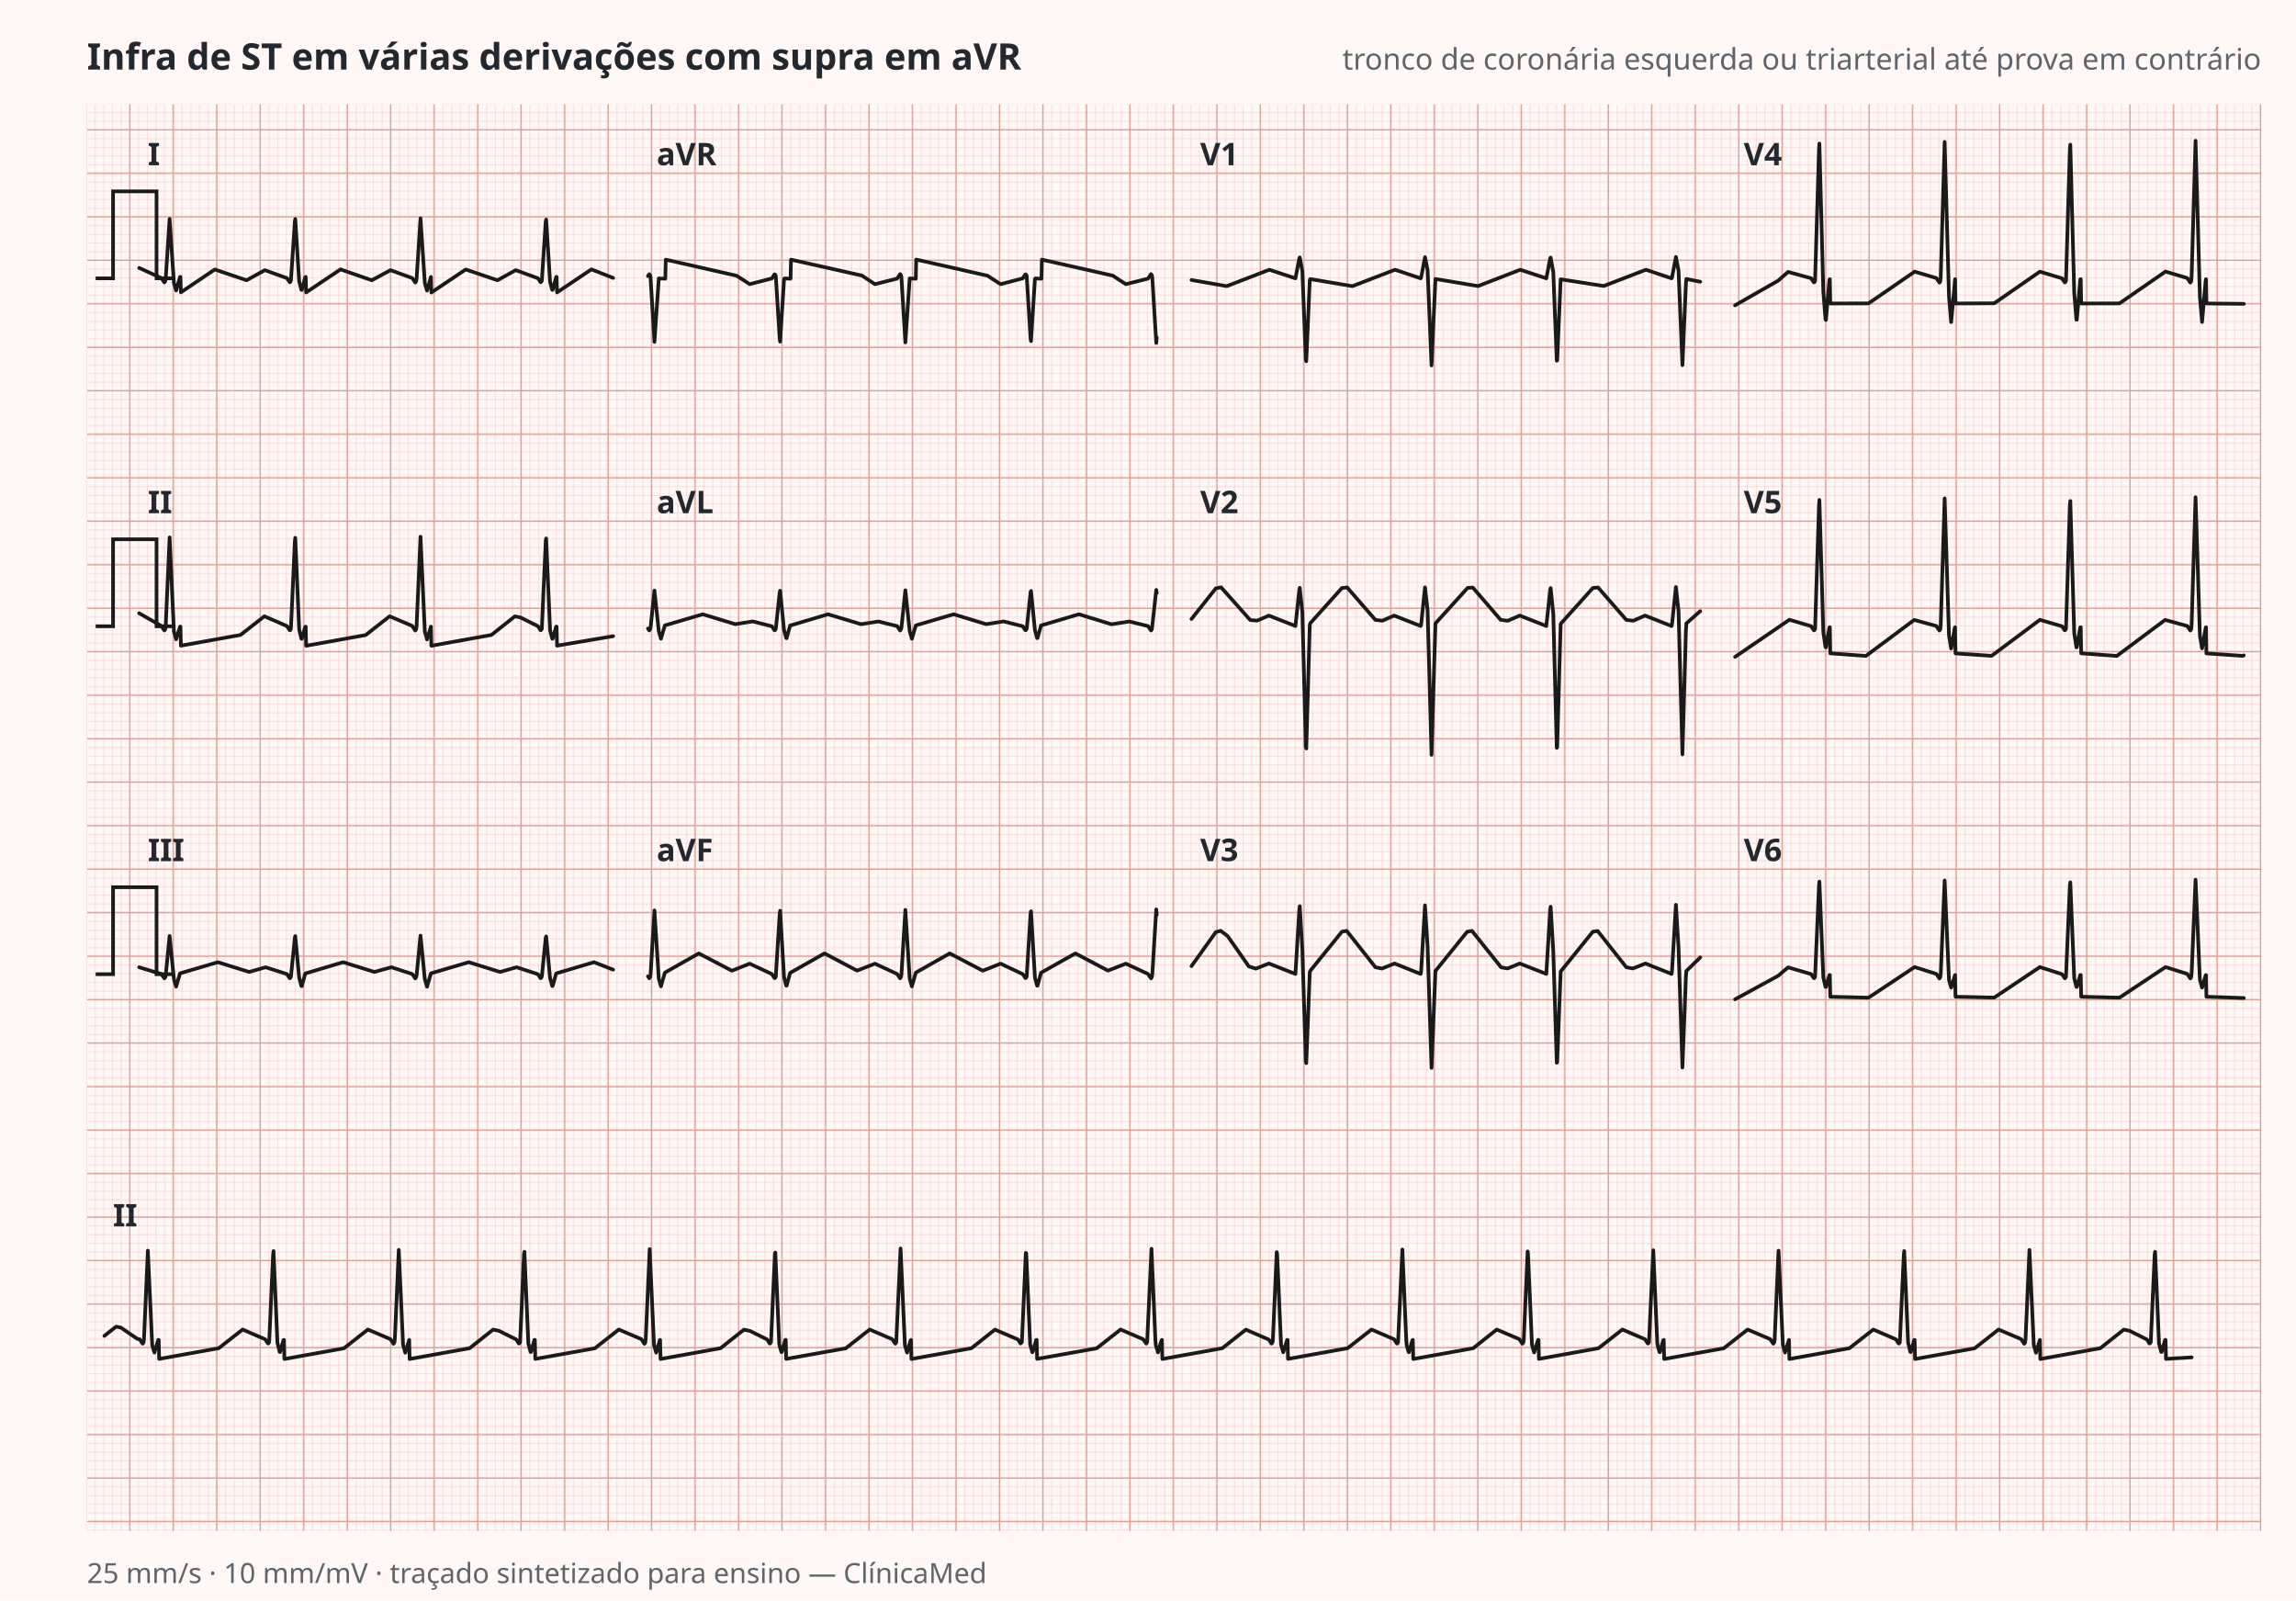
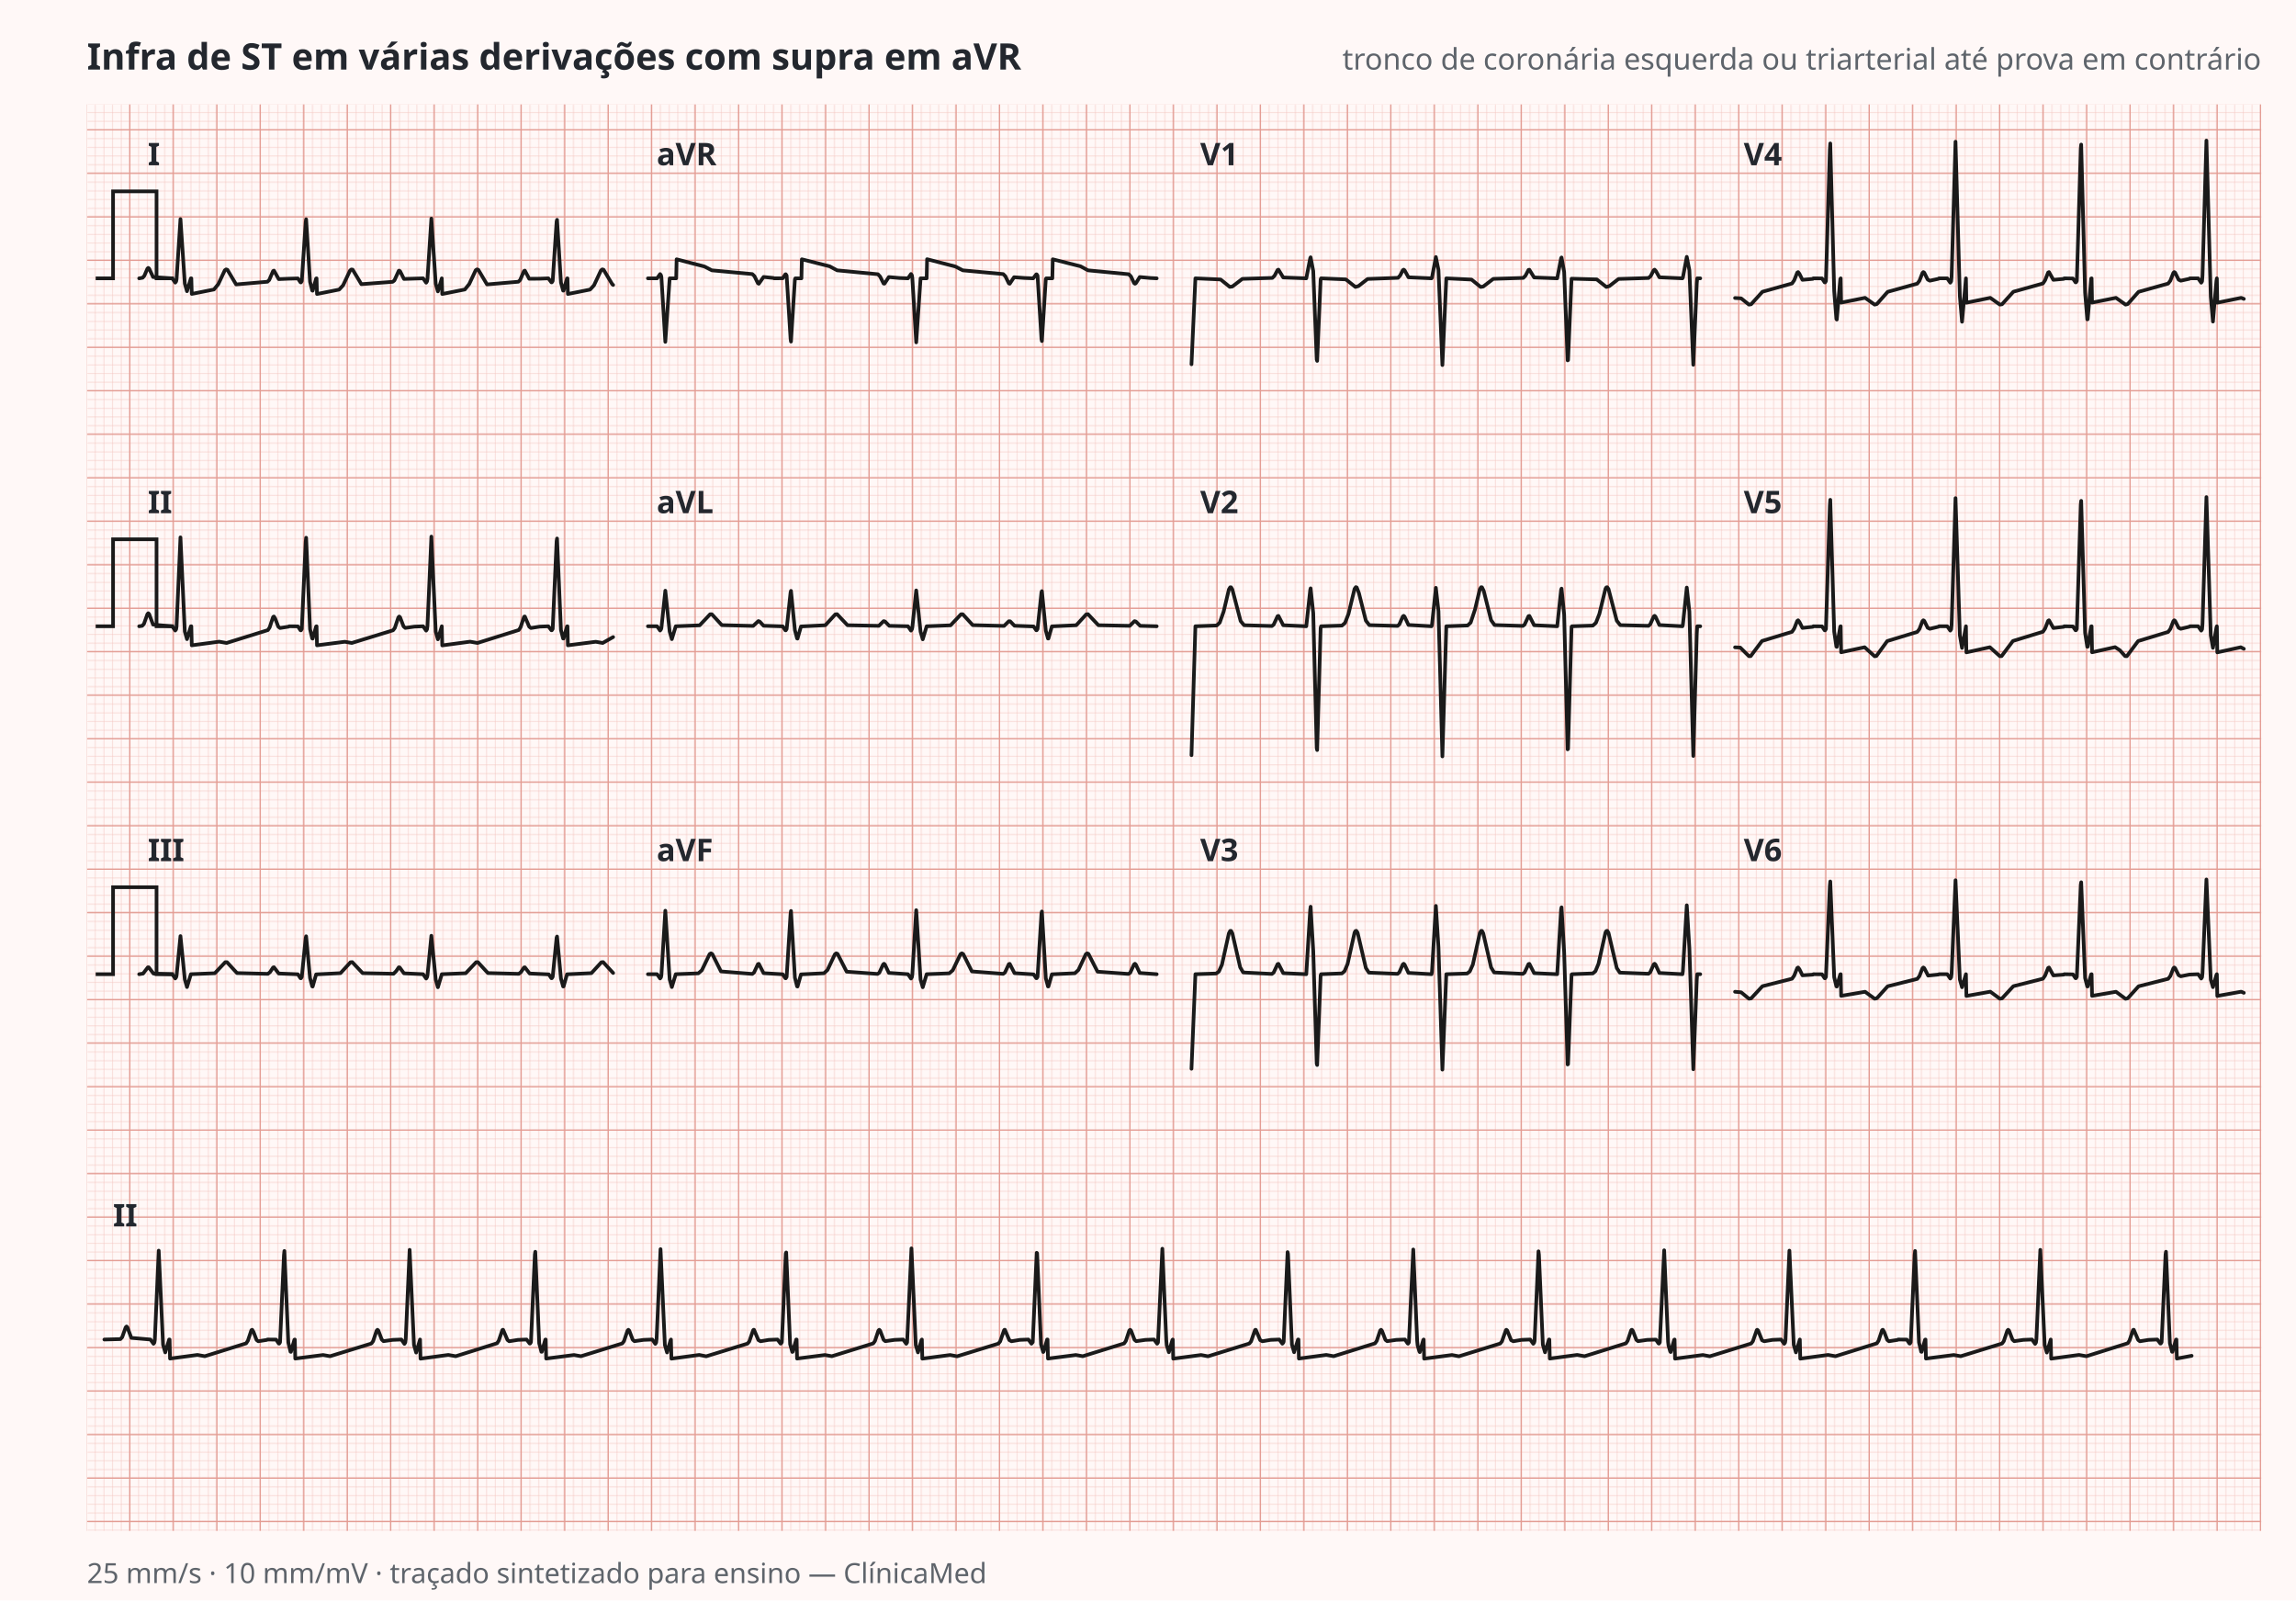
<svg xmlns="http://www.w3.org/2000/svg" viewBox="0 0 264 184" role="img" aria-label="Infra de ST em várias derivações com supra em aVR">
  <defs>
    <pattern id="p1" width="1" height="1" patternUnits="userSpaceOnUse">
      <path d="M1 0V1M0 1H1" fill="none" stroke="#F3C9C3" stroke-width=".12" />
    </pattern>
    <pattern id="p5" width="5" height="5" patternUnits="userSpaceOnUse">
      <rect width="5" height="5" fill="url(#p1)" />
      <path d="M5 0V5M0 5H5" fill="none" stroke="#E39C93" stroke-width=".3" />
    </pattern>
  </defs>
  <rect width="264" height="184" fill="#FFF8F7" />
  <rect x="10.0" y="12.0" width="250.0" height="164.0" fill="url(#p5)" />
  <text x="10.0" y="8" font-family="Figtree,system-ui,sans-serif" font-size="4.2" font-weight="600" fill="#23272E">Infra de ST em várias derivações com supra em aVR</text>
  <text x="260" y="8" text-anchor="end" font-family="Figtree,system-ui,sans-serif" font-size="3.4" fill="#5E646B">tronco de coronária esquerda ou triarterial até prova em contrário</text>
-   <path d="M16.00 30.80L18.55 31.97L18.90 32.47L19.00 32.34L19.05 32.12L19.50 25.16L20.00 32.54L20.25 33.40L20.70 31.84L20.75 31.83L20.80 33.61L24.70 30.98L28.35 32.22L30.45 31.06L33.00 31.98L33.30 32.44L33.35 32.45L33.45 32.30L33.90 25.50L33.95 25.18L34.40 32.35L34.65 33.32L34.70 33.33L35.10 31.86L35.15 31.83L35.20 33.62L39.15 30.97L42.75 32.22L44.90 31.06L47.40 31.97L47.75 32.48L47.85 32.34L47.90 32.06L48.35 25.10L48.85 32.56L49.10 33.41L49.55 31.84L49.60 33.63L53.55 30.98L57.20 32.22L59.30 31.06L61.85 31.99L62.15 32.44L62.20 32.44L62.30 32.30L62.75 25.44L62.80 25.24L63.25 32.42L63.50 33.33L63.55 33.32L63.95 31.85L64.00 31.83L64.05 33.62L68.00 30.97L70.50 31.95" fill="none" stroke="#1A1A1A" stroke-width="0.42" stroke-linejoin="round" stroke-linecap="round" />
+   <path d="M16.00 32.00L16.40 31.93L16.60 31.70L16.95 30.88L17.05 30.80L17.15 30.88L17.60 31.85L19.80 32.00L20.15 32.49L20.25 32.36L20.30 32.14L20.75 25.19L21.25 32.61L21.50 33.48L21.95 32.00L22.00 32.00L22.05 33.79L24.60 33.28L25.10 32.67L25.85 31.07L26.00 30.97L26.15 31.02L27.15 32.70L30.75 32.39L30.95 32.20L31.40 31.16L31.50 31.11L32.05 32.09L33.20 32.04L34.25 32.01L34.55 32.46L34.60 32.47L34.70 32.32L35.15 25.53L35.20 25.21L35.65 32.40L35.90 33.40L35.95 33.42L36.35 32.02L36.40 32.00L36.45 33.80L39.00 33.29L39.45 32.80L40.25 31.10L40.40 30.98L40.55 31.00L41.55 32.67L45.15 32.40L45.35 32.24L45.85 31.13L45.90 31.11L46.00 31.18L46.45 32.07L47.65 32.03L48.65 32.00L49.00 32.50L49.10 32.35L49.15 32.07L49.60 25.13L50.10 32.62L50.35 33.50L50.80 32.00L50.85 33.80L53.45 33.28L53.95 32.66L54.70 31.06L54.85 30.97L55.00 31.02L56.00 32.70L59.60 32.39L59.80 32.20L60.25 31.16L60.35 31.11L60.85 32.05L62.05 32.04L63.05 32.00L63.40 32.46L63.45 32.46L63.55 32.31L64.00 25.47L64.05 25.27L64.50 32.48L64.75 33.41L64.80 33.41L65.20 32.01L65.25 32.00L65.30 33.80L67.85 33.29L68.30 32.80L69.10 31.09L69.25 30.97L69.40 31.01L70.40 32.68L70.50 32.76" fill="none" stroke="#1A1A1A" stroke-width="0.42" stroke-linejoin="round" stroke-linecap="round" />
  <path d="M11.0 32.0h2v-10h5v10h2" fill="none" stroke="#1A1A1A" stroke-width=".42" />
  <text x="17.0" y="19.0" font-family="Figtree,system-ui,sans-serif" font-size="3.6" font-weight="600" fill="#23272E">I</text>
-   <path d="M16.00 70.50L18.55 71.96L18.90 72.48L19.00 72.35L19.05 72.06L19.50 61.78L20.00 72.62L20.25 73.50L20.70 72.04L20.75 72.04L20.80 74.23L27.65 73.00L30.40 70.85L33.00 71.98L33.30 72.45L33.35 72.46L33.45 72.31L33.90 62.29L33.95 61.83L34.40 72.36L34.65 73.42L34.70 73.44L35.10 72.06L35.15 72.04L35.20 74.24L42.05 73.01L44.80 70.85L47.40 71.96L47.75 72.49L47.85 72.35L47.90 71.97L48.35 61.70L48.85 72.63L49.10 73.52L49.55 72.04L49.60 74.24L56.50 73.00L59.20 70.86L59.85 70.99L61.85 71.99L62.15 72.45L62.20 72.45L62.30 72.31L62.75 62.21L62.80 61.91L63.25 72.46L63.50 73.43L63.55 73.43L63.95 72.04L64.00 72.04L64.05 74.23L70.50 73.14" fill="none" stroke="#1A1A1A" stroke-width="0.42" stroke-linejoin="round" stroke-linecap="round" />
+   <path d="M16.00 72.00L16.35 71.95L16.55 71.73L16.95 70.60L17.05 70.50L17.15 70.60L17.60 71.81L19.80 72.00L20.15 72.49L20.25 72.36L20.30 72.06L20.75 61.78L21.25 72.61L21.50 73.48L21.95 72.00L22.00 72.00L22.05 74.19L25.20 73.77L26.05 73.92L30.80 72.44L31.00 72.14L31.40 70.94L31.45 70.89L31.50 70.88L31.65 71.13L32.00 72.05L32.20 72.20L33.20 72.04L33.25 72.00L34.25 72.01L34.55 72.46L34.60 72.47L34.70 72.32L35.15 62.29L35.20 61.82L35.65 72.34L35.90 73.40L35.95 73.42L36.35 72.02L36.40 72.00L36.45 74.19L39.65 73.78L40.45 73.92L45.20 72.46L45.40 72.19L45.80 70.99L45.90 70.88L46.00 70.96L46.40 72.01L46.60 72.19L47.65 72.04L48.65 72.00L49.00 72.50L49.10 72.35L49.15 71.97L49.60 61.69L50.10 72.62L50.35 73.50L50.80 72.00L50.85 74.20L54.05 73.77L54.90 73.92L59.65 72.43L59.85 72.13L60.25 70.94L60.30 70.88L60.35 70.88L60.85 72.05L61.05 72.20L62.05 72.04L63.05 72.00L63.40 72.46L63.45 72.46L63.55 72.31L64.00 62.21L64.05 61.91L64.50 72.44L64.75 73.41L64.80 73.41L65.20 72.01L65.25 72.00L65.30 74.19L68.50 73.78L69.30 73.92L70.50 73.24" fill="none" stroke="#1A1A1A" stroke-width="0.42" stroke-linejoin="round" stroke-linecap="round" />
  <path d="M11.0 72.0h2v-10h5v10h2" fill="none" stroke="#1A1A1A" stroke-width=".42" />
  <text x="17.0" y="59.0" font-family="Figtree,system-ui,sans-serif" font-size="3.6" font-weight="600" fill="#23272E">II</text>
-   <path d="M16.00 111.20L18.55 111.98L18.90 112.48L19.00 112.35L19.05 112.18L19.50 107.60L20.00 112.57L20.25 113.43L20.70 111.90L25.05 110.62L28.65 111.74L30.55 111.20L33.00 111.99L33.30 112.45L33.35 112.46L33.45 112.31L33.90 107.82L33.95 107.62L34.40 112.41L34.65 113.35L34.70 113.37L35.10 111.92L39.45 110.62L43.05 111.74L45.00 111.20L47.40 111.98L47.75 112.49L47.85 112.34L47.90 112.14L48.35 107.56L48.85 112.58L49.10 113.44L49.55 111.90L53.90 110.62L57.50 111.74L59.40 111.20L61.85 112.00L62.15 112.45L62.20 112.45L62.30 112.30L62.75 107.78L62.80 107.66L63.25 112.46L63.50 113.36L63.55 113.35L63.95 111.91L68.30 110.62L70.50 111.48" fill="none" stroke="#1A1A1A" stroke-width="0.42" stroke-linejoin="round" stroke-linecap="round" />
+   <path d="M16.00 112.00L16.45 111.93L17.00 111.21L17.10 111.21L17.65 111.93L19.80 112.00L20.15 112.49L20.25 112.36L20.30 112.19L20.75 107.62L21.25 112.61L21.50 113.48L21.95 112.00L24.70 111.89L25.90 110.62L26.10 110.62L27.25 111.87L30.80 111.96L31.05 111.76L31.40 111.23L31.50 111.20L32.05 111.92L34.25 112.01L34.55 112.46L34.60 112.47L34.70 112.32L35.15 107.84L35.20 107.64L35.65 112.45L35.90 113.40L35.95 113.42L36.35 112.02L39.15 111.88L40.30 110.63L40.50 110.61L41.70 111.88L45.25 111.95L45.55 111.65L45.85 111.21L45.95 111.22L46.45 111.90L48.65 112.00L49.00 112.50L49.10 112.35L49.15 112.15L49.60 107.58L50.10 112.62L50.35 113.50L50.80 112.00L53.55 111.89L54.75 110.62L54.95 110.62L56.10 111.87L59.65 111.96L59.90 111.76L60.25 111.23L60.35 111.21L60.90 111.92L63.10 112.02L63.40 112.46L63.45 112.46L63.55 112.31L64.00 107.80L64.05 107.67L64.50 112.50L64.75 113.41L64.80 113.41L65.20 112.01L68.00 111.88L69.15 110.63L69.35 110.61L70.50 111.86" fill="none" stroke="#1A1A1A" stroke-width="0.42" stroke-linejoin="round" stroke-linecap="round" />
  <path d="M11.0 112.0h2v-10h5v10h2" fill="none" stroke="#1A1A1A" stroke-width=".42" />
  <text x="17.0" y="99.0" font-family="Figtree,system-ui,sans-serif" font-size="3.6" font-weight="600" fill="#23272E">III</text>
-   <path d="M74.50 31.74L74.65 31.52L74.75 31.65L74.80 31.88L75.25 39.31L75.75 32.01L76.50 32.04L76.55 29.85L84.70 31.70L86.20 32.67L88.75 32.01L89.05 31.55L89.10 31.54L89.20 31.69L89.65 38.94L89.70 39.28L90.15 32.14L90.20 32.01L90.90 32.04L90.95 29.85L99.10 31.68L100.60 32.67L103.15 32.03L103.50 31.51L103.60 31.65L103.65 31.95L104.10 39.37L104.60 32.01L105.30 32.04L105.35 29.84L113.55 31.70L115.05 32.67L117.60 32.00L117.90 31.55L117.95 31.55L118.05 31.69L118.50 39.00L118.55 39.22L119.00 32.08L119.05 32.01L119.75 32.04L119.80 29.85L127.95 31.69L129.45 32.67L132.00 32.03L132.35 31.51L132.45 31.66L132.50 32.01L132.95 39.43L133.00 38.79" fill="none" stroke="#1A1A1A" stroke-width="0.42" stroke-linejoin="round" stroke-linecap="round" />
+   <path d="M74.50 32.00L75.55 32.00L75.90 31.51L76.00 31.64L76.05 31.87L76.50 39.30L77.00 32.00L77.75 32.00L77.80 29.81L81.00 30.64L81.85 31.08L86.50 31.51L86.75 31.75L87.15 32.57L87.25 32.62L87.80 31.84L88.95 31.96L89.00 32.00L90.00 31.99L90.30 31.54L90.35 31.53L90.45 31.68L90.90 38.94L90.95 39.27L91.40 32.13L91.45 32.00L92.15 32.00L92.20 29.81L95.40 30.62L96.25 31.08L100.95 31.53L101.20 31.80L101.60 32.60L101.70 32.61L102.20 31.85L103.40 31.96L104.40 32.00L104.75 31.50L104.85 31.65L104.90 31.94L105.35 39.36L105.85 32.00L106.55 32.00L106.60 29.80L109.85 30.64L110.70 31.08L115.35 31.51L115.60 31.76L116.00 32.58L116.10 32.62L116.60 31.87L117.80 31.96L118.80 32.00L119.15 31.54L119.20 31.54L119.30 31.69L119.75 39.00L119.80 39.21L120.25 32.07L120.30 32.00L121.00 32.00L121.05 29.81L124.25 30.62L125.10 31.08L129.80 31.53L130.05 31.80L130.40 32.55L130.50 32.62L130.60 32.57L131.05 31.85L132.25 31.96L133.00 32.00" fill="none" stroke="#1A1A1A" stroke-width="0.42" stroke-linejoin="round" stroke-linecap="round" />
  <text x="75.5" y="19.0" font-family="Figtree,system-ui,sans-serif" font-size="3.6" font-weight="600" fill="#23272E">aVR</text>
-   <path d="M74.50 72.26L74.65 72.48L74.75 72.35L74.80 72.19L75.25 67.89L75.75 72.57L76.00 73.43L76.45 71.90L80.80 70.62L84.55 71.76L86.55 71.44L88.75 72.00L89.05 72.45L89.10 72.46L89.20 72.31L89.65 68.10L89.70 67.91L90.15 72.42L90.40 73.35L90.45 73.37L90.85 71.92L95.20 70.62L99.00 71.76L101.00 71.45L103.15 71.98L103.50 72.49L103.60 72.34L103.65 72.15L104.10 67.86L104.60 72.58L104.85 73.44L105.30 71.90L109.65 70.62L113.40 71.76L115.40 71.44L117.60 72.00L117.90 72.45L117.95 72.45L118.05 72.30L118.50 68.06L118.55 67.94L119.00 72.46L119.25 73.36L119.30 73.35L119.70 71.91L124.05 70.62L127.80 71.77L129.85 71.45L132.00 71.98L132.35 72.49L132.45 72.34L132.95 67.82L133.00 68.18" fill="none" stroke="#1A1A1A" stroke-width="0.42" stroke-linejoin="round" stroke-linecap="round" />
+   <path d="M74.50 72.00L75.55 72.00L75.90 72.49L76.00 72.36L76.05 72.20L76.50 67.91L77.00 72.61L77.25 73.48L77.70 72.00L80.45 71.89L81.65 70.62L81.85 70.62L83.00 71.87L86.60 71.96L87.20 71.40L87.35 71.46L87.80 71.94L90.00 72.01L90.30 72.46L90.35 72.47L90.45 72.32L90.90 68.12L90.95 67.93L91.40 72.45L91.65 73.40L91.70 73.42L92.10 72.02L94.90 71.88L96.05 70.63L96.25 70.61L97.45 71.88L101.05 71.95L101.60 71.41L101.75 71.44L102.25 71.95L104.40 72.00L104.75 72.50L104.85 72.35L104.90 72.16L105.35 67.88L105.85 72.62L106.10 73.50L106.55 72.00L109.30 71.89L110.50 70.62L110.70 70.62L111.85 71.87L115.45 71.96L116.00 71.42L116.15 71.43L116.65 71.94L118.85 72.02L119.15 72.46L119.20 72.46L119.30 72.31L119.75 68.08L119.80 67.96L120.25 72.50L120.50 73.41L120.55 73.41L120.95 72.01L123.75 71.88L124.90 70.63L125.10 70.61L126.30 71.88L129.90 71.95L130.45 71.41L130.60 71.45L131.10 71.95L133.00 72.00" fill="none" stroke="#1A1A1A" stroke-width="0.42" stroke-linejoin="round" stroke-linecap="round" />
  <text x="75.5" y="59.0" font-family="Figtree,system-ui,sans-serif" font-size="3.6" font-weight="600" fill="#23272E">aVL</text>
-   <path d="M74.50 112.25L74.65 112.47L74.75 112.34L74.80 112.11L75.25 104.67L75.75 112.54L76.00 113.39L76.45 111.82L80.35 109.61L84.15 111.60L86.20 110.79L88.75 111.98L89.05 112.44L89.10 112.45L89.20 112.30L89.65 105.03L89.70 104.70L90.15 112.33L90.40 113.31L90.45 113.32L90.85 111.85L94.80 109.61L98.55 111.59L100.60 110.79L103.15 111.97L103.50 112.48L103.60 112.33L103.65 112.04L104.10 104.61L104.60 112.55L104.85 113.40L105.30 111.82L109.20 109.61L113.00 111.60L115.05 110.79L117.60 111.99L117.90 112.44L117.95 112.44L118.05 112.29L118.50 104.97L118.55 104.76L119.00 112.41L119.25 113.32L119.30 113.31L119.70 111.83L123.65 109.61L127.40 111.59L129.45 110.79L132.00 111.97L132.35 112.48L132.45 112.33L132.50 111.97L132.95 104.55L133.00 105.18" fill="none" stroke="#1A1A1A" stroke-width="0.42" stroke-linejoin="round" stroke-linecap="round" />
+   <path d="M74.50 112.00L75.55 112.00L75.90 112.49L76.00 112.36L76.05 112.13L76.50 104.70L77.00 112.61L77.25 113.48L77.70 112.00L80.30 111.90L80.70 111.55L81.60 109.68L81.75 109.60L81.90 109.68L82.90 111.68L86.50 111.97L86.70 111.81L87.15 110.84L87.25 110.81L87.80 111.88L90.00 112.01L90.30 112.46L90.35 112.47L90.45 112.32L90.90 105.06L90.95 104.73L91.40 112.40L91.65 113.40L91.70 113.42L92.10 112.02L94.75 111.89L95.15 111.51L96.00 109.71L96.15 109.60L96.30 109.66L97.35 111.71L100.90 111.97L101.10 111.84L101.55 110.87L101.65 110.80L101.75 110.89L102.20 111.85L104.40 112.00L104.75 112.50L104.85 112.35L104.90 112.06L105.35 104.64L105.85 112.62L106.10 113.50L106.55 112.00L109.15 111.90L109.55 111.55L110.45 109.68L110.60 109.60L110.75 109.68L111.75 111.68L115.35 111.96L115.55 111.81L116.00 110.84L116.10 110.81L116.65 111.88L118.85 112.02L119.15 112.46L119.20 112.46L119.30 112.31L119.75 105.00L119.80 104.79L120.25 112.47L120.50 113.41L120.55 113.41L120.95 112.01L123.60 111.89L124.00 111.51L124.85 109.70L125.00 109.60L125.15 109.66L126.20 111.71L129.75 111.97L129.95 111.84L130.40 110.87L130.50 110.80L130.60 110.89L131.05 111.86L133.00 112.00" fill="none" stroke="#1A1A1A" stroke-width="0.42" stroke-linejoin="round" stroke-linecap="round" />
  <text x="75.5" y="99.0" font-family="Figtree,system-ui,sans-serif" font-size="3.6" font-weight="600" fill="#23272E">aVF</text>
-   <path d="M137.00 32.19L141.05 32.90L145.95 31.01L148.95 32.00L149.40 29.70L149.45 29.59L149.75 31.18L150.15 41.38L150.20 41.53L150.60 32.20L150.65 32.08L155.50 32.90L160.40 31.01L163.35 32.00L163.40 31.93L163.85 29.56L164.15 31.06L164.60 42.01L165.05 32.07L169.95 32.89L174.80 31.01L177.80 32.00L178.25 29.68L178.30 29.61L178.60 31.28L179.00 41.47L179.05 41.44L179.45 32.11L184.40 32.88L189.25 31.01L192.20 32.00L192.25 31.91L192.70 29.54L193.00 31.08L193.45 41.98L193.85 32.65L193.90 32.07L195.50 32.39" fill="none" stroke="#1A1A1A" stroke-width="0.42" stroke-linejoin="round" stroke-linecap="round" />
+   <path d="M137.00 41.88L137.45 32.00L140.35 32.13L141.40 32.98L141.70 32.94L142.85 32.06L146.30 31.95L146.55 31.70L146.90 31.04L147.00 31.00L147.55 31.90L150.20 32.00L150.65 29.69L150.70 29.58L151.00 31.16L151.40 41.34L151.45 41.49L151.85 32.13L151.90 32.00L154.75 32.12L155.85 32.99L156.20 32.89L157.25 32.07L160.75 31.94L161.00 31.66L161.30 31.06L161.40 31.00L161.50 31.07L161.95 31.88L164.60 32.00L164.65 31.93L165.10 29.55L165.40 31.04L165.85 41.97L166.30 32.00L169.20 32.14L170.25 32.99L170.55 32.94L171.70 32.06L175.15 31.95L175.40 31.70L175.75 31.03L175.85 31.01L176.40 31.90L179.05 32.00L179.50 29.67L179.55 29.60L179.85 31.26L180.25 41.43L180.30 41.40L180.70 32.04L183.60 32.12L184.70 32.99L185.05 32.89L186.10 32.07L189.55 31.96L189.80 31.74L190.15 31.06L190.25 31.00L190.40 31.16L190.80 31.88L193.45 32.00L193.50 31.91L193.95 29.53L194.25 31.06L194.70 41.94L195.10 32.58L195.15 32.00L195.50 32.00" fill="none" stroke="#1A1A1A" stroke-width="0.42" stroke-linejoin="round" stroke-linecap="round" />
  <text x="138.0" y="19.0" font-family="Figtree,system-ui,sans-serif" font-size="3.6" font-weight="600" fill="#23272E">V1</text>
-   <path d="M137.00 71.16L139.80 67.64L140.40 67.52L143.75 71.28L144.55 71.35L145.90 70.77L148.95 71.97L149.40 67.78L149.45 67.58L149.75 70.40L150.15 85.84L150.20 86.05L150.60 71.88L150.65 71.66L154.30 67.60L154.90 67.54L158.15 71.27L158.95 71.36L160.30 70.77L163.35 71.97L163.40 71.84L163.85 67.53L164.15 70.18L164.60 86.78L165.05 71.67L168.75 67.59L169.35 67.55L172.55 71.26L173.35 71.37L174.75 70.77L177.80 71.97L178.25 67.75L178.30 67.61L178.60 70.55L179.00 85.98L179.05 85.91L179.45 71.74L179.50 71.66L183.15 67.60L183.75 67.54L187.00 71.27L187.80 71.36L189.15 70.77L192.20 71.97L192.25 71.80L192.70 67.49L193.00 70.22L193.45 86.73L193.85 72.56L193.90 71.67L195.50 70.26" fill="none" stroke="#1A1A1A" stroke-width="0.42" stroke-linejoin="round" stroke-linecap="round" />
+   <path d="M137.00 86.82L137.45 72.00L139.90 71.91L140.25 71.58L140.70 70.30L141.30 67.77L141.45 67.52L141.55 67.52L141.70 67.77L142.65 71.40L143.05 71.88L146.25 71.97L146.45 71.81L146.90 70.84L147.00 70.81L147.55 71.88L150.20 72.00L150.65 67.84L150.70 67.64L151.00 70.49L151.40 86.01L151.45 86.23L151.85 72.20L151.90 72.00L154.30 71.92L154.65 71.62L155.05 70.59L155.75 67.70L155.90 67.50L156.00 67.54L156.25 68.18L157.05 71.35L157.45 71.87L160.70 71.96L160.90 71.78L161.30 70.87L161.40 70.80L161.50 70.89L161.95 71.85L164.60 72.00L164.65 71.87L165.10 67.58L165.40 70.27L165.85 86.96L166.30 72.00L168.75 71.91L169.10 71.58L169.60 70.07L170.15 67.76L170.30 67.51L170.40 67.52L170.60 67.92L171.45 71.30L171.85 71.86L175.10 71.96L175.30 71.81L175.75 70.84L175.85 70.81L176.40 71.88L179.05 72.00L179.50 67.80L179.55 67.67L179.85 70.65L180.25 86.15L180.30 86.10L180.70 72.06L180.75 72.00L183.15 71.92L183.50 71.61L183.90 70.58L184.60 67.69L184.70 67.53L184.80 67.51L184.95 67.72L185.90 71.36L186.30 71.87L189.55 71.95L189.75 71.77L190.15 70.87L190.25 70.80L190.35 70.89L190.80 71.86L193.45 72.00L193.50 71.83L193.95 67.55L194.25 70.31L194.70 86.91L195.10 72.87L195.15 72.00L195.50 72.00" fill="none" stroke="#1A1A1A" stroke-width="0.42" stroke-linejoin="round" stroke-linecap="round" />
  <text x="138.0" y="59.0" font-family="Figtree,system-ui,sans-serif" font-size="3.6" font-weight="600" fill="#23272E">V2</text>
-   <path d="M137.00 111.07L139.80 107.16L140.35 107.01L141.15 107.61L143.60 111.11L144.40 111.36L145.90 110.77L148.95 111.97L149.40 104.54L149.45 104.18L149.75 109.22L150.15 122.09L150.20 122.23L150.60 111.79L150.65 111.62L154.30 107.11L154.85 107.02L158.15 111.20L158.90 111.35L160.35 110.77L163.35 111.97L163.40 111.73L163.85 104.08L164.15 108.83L164.60 122.77L165.05 111.63L168.70 107.12L169.25 107.02L172.60 111.21L173.35 111.34L174.75 110.77L177.80 111.97L178.25 104.48L178.30 104.24L178.60 109.37L179.00 122.18L179.05 122.13L179.45 111.69L183.15 107.11L183.70 107.03L187.00 111.20L187.75 111.34L189.20 110.77L192.20 111.97L192.25 111.67L192.70 104.02L193.00 108.90L193.45 122.73L193.85 112.29L193.90 111.63L195.50 110.07" fill="none" stroke="#1A1A1A" stroke-width="0.42" stroke-linejoin="round" stroke-linecap="round" />
+   <path d="M137.00 122.87L137.45 112.00L139.85 111.92L140.15 111.69L140.50 110.91L141.30 107.30L141.45 107.02L141.55 107.02L141.70 107.30L142.60 111.21L142.95 111.80L146.25 111.97L146.45 111.81L146.90 110.84L147.00 110.81L147.55 111.88L150.20 112.00L150.65 104.60L150.70 104.24L151.00 109.32L151.40 122.28L151.45 122.44L151.85 112.14L151.90 112.00L154.30 111.91L154.60 111.65L154.95 110.82L155.75 107.22L155.85 107.04L155.95 107.01L156.10 107.23L157.05 111.28L157.40 111.82L160.70 111.96L160.90 111.78L161.30 110.87L161.40 110.80L161.50 110.89L161.95 111.85L164.60 112.00L164.65 111.77L165.10 104.15L165.40 108.93L165.85 122.97L166.30 112.00L168.70 111.92L169.00 111.68L169.35 110.90L170.15 107.28L170.30 107.02L170.40 107.02L170.55 107.31L171.45 111.22L171.80 111.80L175.10 111.96L175.30 111.81L175.75 110.84L175.85 110.81L176.40 111.88L179.05 112.00L179.50 104.54L179.55 104.31L179.85 109.47L180.25 122.38L180.30 122.34L180.70 112.04L180.75 112.00L183.15 111.91L183.45 111.65L183.80 110.80L184.60 107.21L184.70 107.04L184.80 107.01L184.95 107.24L185.90 111.29L186.25 111.82L189.55 111.95L189.75 111.77L190.15 110.87L190.25 110.80L190.35 110.89L190.80 111.86L193.45 112.00L193.50 111.70L193.95 104.08L194.25 109.00L194.70 122.93L195.10 112.64L195.15 112.00L195.50 112.00" fill="none" stroke="#1A1A1A" stroke-width="0.42" stroke-linejoin="round" stroke-linecap="round" />
  <text x="138.0" y="99.0" font-family="Figtree,system-ui,sans-serif" font-size="3.6" font-weight="600" fill="#23272E">V3</text>
-   <path d="M199.50 35.10L204.45 32.27L205.60 31.26L208.25 31.99L208.55 32.45L208.60 32.46L208.70 32.32L209.15 17.22L209.20 16.50L209.65 33.51L209.90 36.72L209.95 36.79L210.35 32.15L210.40 32.09L210.45 34.89L214.85 34.88L220.15 31.23L222.65 31.97L223.00 32.49L223.10 32.35L223.15 31.81L223.60 16.31L224.10 34.10L224.35 37.03L224.80 32.09L224.85 34.89L229.30 34.87L234.55 31.23L237.10 32.00L237.40 32.46L237.45 32.46L237.55 32.31L238.00 17.09L238.05 16.63L238.50 33.68L238.75 36.76L238.80 36.75L239.20 32.11L239.25 32.09L239.30 34.89L243.70 34.88L249.00 31.22L251.50 31.97L251.85 32.49L251.95 32.35L252.00 31.68L252.45 16.18L252.95 34.14L253.20 37.02L253.60 32.37L253.65 32.09L253.70 34.89L258.00 34.93" fill="none" stroke="#1A1A1A" stroke-width="0.42" stroke-linejoin="round" stroke-linecap="round" />
+   <path d="M199.50 34.26L200.20 34.30L201.10 35.02L201.35 34.98L202.65 33.54L206.05 32.59L206.30 32.23L206.65 31.34L206.75 31.28L206.90 31.47L207.25 32.17L208.45 32.06L208.50 32.00L209.50 32.01L209.80 32.46L209.85 32.47L209.95 32.32L210.40 17.20L210.45 16.49L210.90 33.47L211.15 36.67L211.20 36.74L211.60 32.07L211.65 32.00L211.70 34.79L214.45 34.24L215.55 35.02L215.80 34.96L217.05 33.55L220.45 32.61L220.70 32.28L221.05 31.38L221.15 31.28L221.25 31.34L221.65 32.14L221.90 32.27L222.90 32.05L222.95 32.00L223.90 32.00L224.25 32.50L224.35 32.35L224.40 31.81L224.85 16.29L225.35 34.06L225.60 36.99L226.05 32.00L226.10 34.80L228.85 34.24L229.95 35.02L230.20 34.98L231.50 33.54L234.90 32.59L235.15 32.22L235.50 31.33L235.60 31.28L236.10 32.17L237.30 32.06L237.35 32.00L238.35 32.02L238.65 32.46L238.70 32.46L238.80 32.31L239.25 17.07L239.30 16.62L239.75 33.65L240.00 36.72L240.05 36.70L240.45 32.02L240.50 32.00L240.55 34.79L243.30 34.24L244.40 35.02L244.65 34.96L245.90 33.55L249.30 32.60L249.55 32.27L249.90 31.37L250.00 31.28L250.10 31.34L250.50 32.15L250.75 32.27L251.75 32.05L251.80 32.00L252.75 32.00L253.10 32.50L253.20 32.35L253.25 31.67L253.70 16.16L254.20 34.11L254.45 36.97L254.85 32.29L254.90 32.00L254.95 34.80L257.70 34.24L258.00 34.36" fill="none" stroke="#1A1A1A" stroke-width="0.42" stroke-linejoin="round" stroke-linecap="round" />
  <text x="200.5" y="19.0" font-family="Figtree,system-ui,sans-serif" font-size="3.6" font-weight="600" fill="#23272E">V4</text>
-   <path d="M199.50 75.52L205.75 71.25L208.25 71.99L208.55 72.45L208.60 72.47L208.70 72.32L209.15 58.15L209.20 57.48L209.65 72.66L209.90 74.39L209.95 74.43L210.35 72.14L210.40 72.11L210.45 75.11L214.55 75.41L220.10 71.27L222.65 71.97L223.00 72.49L223.10 72.35L223.15 71.84L223.60 57.29L224.10 73.07L224.35 74.55L224.75 72.27L224.80 72.11L224.85 75.12L229.00 75.40L234.55 71.26L237.10 72.00L237.40 72.46L237.45 72.46L237.55 72.32L238.00 58.02L238.05 57.60L238.50 72.80L238.75 74.42L238.80 74.41L239.20 72.12L239.25 72.11L239.30 75.11L243.40 75.41L248.95 71.27L251.50 71.97L251.85 72.49L251.95 72.35L252.00 71.71L252.45 57.17L252.95 73.10L253.20 74.54L253.60 72.25L253.65 72.11L253.70 75.12L257.85 75.40L258.00 75.35" fill="none" stroke="#1A1A1A" stroke-width="0.42" stroke-linejoin="round" stroke-linecap="round" />
+   <path d="M199.50 74.42L200.10 74.45L201.10 75.44L201.30 75.43L202.60 73.69L206.05 72.64L206.30 72.27L206.65 71.38L206.75 71.31L206.90 71.50L207.25 72.19L208.45 72.06L208.50 72.00L209.50 72.01L209.80 72.46L209.85 72.47L209.95 72.32L210.40 58.13L210.45 57.46L210.90 72.62L211.15 74.34L211.20 74.37L211.60 72.03L211.65 72.00L211.70 74.99L214.40 74.41L215.55 75.45L215.75 75.42L217.00 73.70L220.45 72.65L220.70 72.32L221.05 71.41L221.15 71.31L221.25 71.37L221.65 72.17L221.90 72.29L222.90 72.05L222.95 72.00L223.90 72.00L224.25 72.50L224.35 72.35L224.40 71.84L224.85 57.27L225.35 73.03L225.60 74.49L226.05 72.00L226.10 75.00L228.80 74.41L229.95 75.44L230.15 75.43L231.45 73.69L234.90 72.63L235.15 72.26L235.50 71.37L235.60 71.31L236.10 72.20L237.30 72.06L237.35 72.00L238.35 72.02L238.65 72.46L238.70 72.46L238.80 72.31L239.25 58.01L239.30 57.58L239.75 72.76L240.00 74.36L240.05 74.35L240.45 72.01L240.50 72.00L240.55 74.99L243.20 74.40L243.75 74.76L244.35 75.43L244.55 75.44L245.85 73.70L249.30 72.65L249.55 72.31L249.90 71.41L250.00 71.31L250.10 71.38L250.50 72.17L250.75 72.29L251.75 72.05L251.80 72.00L252.75 72.00L253.10 72.50L253.20 72.35L253.25 71.71L253.70 57.15L254.20 73.05L254.45 74.48L254.85 72.15L254.90 72.00L254.95 75.00L257.65 74.41L258.00 74.59" fill="none" stroke="#1A1A1A" stroke-width="0.42" stroke-linejoin="round" stroke-linecap="round" />
  <text x="200.5" y="59.0" font-family="Figtree,system-ui,sans-serif" font-size="3.6" font-weight="600" fill="#23272E">V5</text>
-   <path d="M199.50 114.89L204.45 112.19L205.60 111.21L208.25 111.99L208.55 112.45L208.60 112.46L208.70 112.32L209.15 101.84L209.20 101.35L209.65 112.37L209.90 113.45L209.95 113.47L210.35 112.10L210.40 112.09L210.45 114.59L214.85 114.70L220.15 111.18L222.65 111.97L223.00 112.49L223.10 112.35L223.15 111.96L223.60 101.22L224.10 112.65L224.35 113.54L224.80 112.09L224.85 114.59L229.30 114.69L234.55 111.18L237.10 112.00L237.40 112.46L237.45 112.46L237.55 112.31L238.00 101.75L238.05 101.44L238.50 112.47L238.75 113.46L238.80 113.46L239.20 112.09L239.25 112.09L239.30 114.59L243.70 114.70L249.00 111.18L251.50 111.97L251.85 112.49L251.95 112.35L252.00 111.86L252.45 101.13L252.95 112.67L253.20 113.54L253.60 112.17L253.65 112.09L253.70 114.59L258.00 114.74" fill="none" stroke="#1A1A1A" stroke-width="0.42" stroke-linejoin="round" stroke-linecap="round" />
+   <path d="M199.50 114.02L200.20 114.08L201.10 114.82L201.35 114.78L202.65 113.38L206.05 112.52L206.30 112.17L206.65 111.29L206.75 111.23L206.90 111.42L207.25 112.13L208.45 112.05L208.50 112.00L209.50 112.01L209.80 112.46L209.85 112.47L209.95 112.32L210.40 101.83L210.45 101.34L210.90 112.34L211.15 113.40L211.20 113.42L211.60 112.02L211.65 112.00L211.70 114.49L214.45 114.02L215.55 114.82L215.80 114.77L217.05 113.39L220.45 112.54L220.70 112.22L221.05 111.32L221.15 111.23L221.25 111.29L221.70 112.16L222.90 112.04L222.95 112.00L223.90 112.00L224.25 112.50L224.35 112.35L224.40 111.96L224.85 101.20L225.35 112.62L225.60 113.50L226.05 112.00L226.10 114.50L228.85 114.01L229.95 114.82L230.20 114.78L231.50 113.38L234.90 112.52L235.15 112.16L235.50 111.28L235.60 111.23L236.10 112.14L237.30 112.05L237.35 112.00L238.35 112.02L238.65 112.46L238.70 112.46L238.80 112.31L239.25 101.74L239.30 101.43L239.75 112.44L240.00 113.41L240.05 113.41L240.45 112.01L240.50 112.00L240.55 114.49L243.30 114.02L244.40 114.83L244.65 114.77L245.90 113.39L249.30 112.53L249.55 112.21L249.90 111.32L250.00 111.23L250.10 111.30L250.50 112.11L250.75 112.24L251.75 112.04L252.75 112.00L253.10 112.50L253.20 112.35L253.25 111.86L253.70 101.11L254.20 112.63L254.45 113.49L254.85 112.09L254.90 112.00L254.95 114.50L257.70 114.01L258.00 114.14" fill="none" stroke="#1A1A1A" stroke-width="0.42" stroke-linejoin="round" stroke-linecap="round" />
  <text x="200.5" y="99.0" font-family="Figtree,system-ui,sans-serif" font-size="3.6" font-weight="600" fill="#23272E">V6</text>
-   <path d="M12.00 153.58L13.35 152.52L13.90 152.63L15.80 153.93L16.05 153.96L16.40 154.48L16.50 154.35L16.55 154.06L17.00 143.78L17.50 154.62L17.75 155.50L18.20 154.04L18.25 154.04L18.30 156.23L25.15 155.00L27.90 152.85L30.50 153.98L30.80 154.45L30.85 154.46L30.95 154.31L31.40 144.29L31.45 143.83L31.90 154.36L32.15 155.42L32.20 155.44L32.60 154.06L32.65 154.04L32.70 156.24L39.55 155.01L42.30 152.85L44.90 153.96L45.25 154.49L45.35 154.35L45.40 153.97L45.85 143.70L46.35 154.63L46.60 155.52L47.05 154.04L47.10 156.24L54.00 155.00L56.70 152.86L57.35 152.99L59.35 153.99L59.65 154.45L59.70 154.45L59.80 154.31L60.25 144.21L60.30 143.91L60.75 154.46L61.00 155.43L61.05 155.43L61.45 154.04L61.50 154.04L61.55 156.23L68.40 155.01L71.15 152.85L73.75 153.96L74.10 154.49L74.20 154.34L74.25 153.88L74.70 143.61L75.20 154.65L75.45 155.51L75.85 154.12L75.90 154.04L75.95 156.24L82.85 155.00L85.55 152.86L86.25 153.02L88.20 153.99L88.50 154.46L88.55 154.45L88.65 154.30L89.10 144.12L89.15 144.00L89.60 154.56L89.85 155.45L89.90 155.42L90.30 154.04L90.35 154.04L90.40 156.23L97.25 155.01L100.00 152.85L102.60 153.97L102.95 154.48L103.05 154.34L103.55 143.53L104.05 154.66L104.30 155.50L104.70 154.11L104.75 154.04L104.80 156.24L111.70 155.00L114.40 152.86L117.05 154.00L117.35 154.46L117.50 154.30L117.95 144.04L118.00 144.08L118.45 154.58L118.70 155.46L118.75 155.40L119.15 154.04L119.20 154.04L119.25 156.23L126.10 155.01L128.85 152.85L131.45 153.97L131.80 154.47L131.90 154.33L132.40 143.57L132.85 154.06L132.90 154.67L133.15 155.48L133.55 154.10L133.60 154.04L133.65 156.24L140.55 155.00L143.25 152.86L145.90 154.01L146.20 154.47L146.30 154.36L146.35 154.24L146.80 143.95L146.85 144.17L147.30 154.59L147.55 155.47L148.00 154.04L148.05 154.04L148.10 156.23L154.95 155.00L157.70 152.85L160.30 153.97L160.60 154.44L160.65 154.47L160.75 154.33L161.25 143.65L161.70 154.16L161.75 154.69L161.95 155.39L162.00 155.47L162.40 154.08L162.45 154.04L162.50 156.24L169.40 155.00L172.10 152.85L174.70 153.96L175.05 154.48L175.15 154.36L175.20 154.15L175.65 143.87L175.70 144.25L176.15 154.61L176.40 155.49L176.85 154.04L176.90 154.04L176.95 156.23L183.80 155.00L186.55 152.85L189.15 153.97L189.45 154.44L189.50 154.46L189.60 154.32L190.10 143.74L190.55 154.26L190.60 154.70L190.80 155.41L190.85 155.46L191.25 154.07L191.30 154.04L191.35 156.24L198.20 155.01L200.95 152.85L203.55 153.96L203.90 154.48L204.00 154.35L204.05 154.06L204.50 143.78L205.00 154.62L205.25 155.50L205.70 154.04L205.75 156.24L212.65 155.00L215.40 152.85L218.00 153.98L218.30 154.45L218.35 154.46L218.45 154.31L218.90 144.29L218.95 143.83L219.40 154.36L219.65 155.42L219.70 155.44L220.10 154.06L220.15 154.04L220.20 156.24L227.05 155.01L229.80 152.85L232.40 153.96L232.75 154.49L232.85 154.35L232.90 153.97L233.35 143.70L233.85 154.63L234.10 155.52L234.55 154.04L234.60 156.24L241.50 155.00L244.20 152.86L244.85 152.99L246.85 153.99L247.15 154.45L247.20 154.45L247.30 154.31L247.75 144.21L247.80 143.91L248.25 154.46L248.50 155.43L248.55 155.43L248.95 154.04L249.00 154.04L249.05 156.23L252.00 156.05" fill="none" stroke="#1A1A1A" stroke-width="0.42" stroke-linejoin="round" stroke-linecap="round" />
+   <path d="M12.00 154.00L13.85 153.95L14.05 153.73L14.45 152.60L14.55 152.50L14.65 152.60L15.10 153.81L17.30 154.00L17.65 154.49L17.75 154.36L17.80 154.06L18.25 143.78L18.75 154.61L19.00 155.48L19.45 154.00L19.50 154.00L19.55 156.19L22.70 155.77L23.55 155.92L28.30 154.44L28.50 154.14L28.90 152.94L28.95 152.89L29.00 152.88L29.15 153.13L29.50 154.05L29.70 154.20L30.70 154.04L30.75 154.00L31.75 154.01L32.05 154.46L32.10 154.47L32.20 154.32L32.65 144.29L32.70 143.82L33.15 154.34L33.40 155.40L33.45 155.42L33.85 154.02L33.90 154.00L33.95 156.19L37.15 155.78L37.95 155.92L42.70 154.46L42.90 154.19L43.30 152.99L43.40 152.88L43.50 152.96L43.90 154.01L44.10 154.19L45.15 154.04L46.15 154.00L46.50 154.50L46.60 154.35L46.65 153.97L47.10 143.69L47.60 154.62L47.85 155.50L48.30 154.00L48.35 156.20L51.55 155.77L52.40 155.92L57.15 154.43L57.35 154.13L57.75 152.94L57.80 152.88L57.85 152.88L58.35 154.05L58.55 154.20L59.55 154.04L60.55 154.00L60.90 154.46L60.95 154.46L61.05 154.31L61.50 144.21L61.55 143.91L62.00 154.44L62.25 155.41L62.30 155.41L62.70 154.01L62.75 154.00L62.80 156.19L66.00 155.78L66.80 155.92L71.55 154.45L71.75 154.18L72.15 152.98L72.25 152.88L72.35 152.97L72.75 154.02L72.95 154.19L74.00 154.04L75.00 154.00L75.35 154.50L75.45 154.35L75.50 153.88L75.95 143.61L76.45 154.63L76.70 155.49L77.10 154.09L77.15 154.00L77.20 156.20L80.40 155.77L81.20 155.93L85.95 154.47L86.15 154.23L86.60 152.93L86.65 152.88L86.70 152.88L87.20 154.06L87.45 154.20L88.40 154.04L89.40 154.00L89.75 154.47L89.80 154.46L89.90 154.31L90.35 144.12L90.40 143.99L90.85 154.54L91.10 155.43L91.15 155.40L91.55 154.00L91.60 154.00L91.65 156.19L94.85 155.78L95.65 155.92L100.40 154.45L100.60 154.18L101.00 152.97L101.10 152.88L101.20 152.98L101.60 154.03L101.80 154.19L102.85 154.04L103.85 154.00L104.20 154.49L104.30 154.34L104.80 143.52L105.30 154.65L105.55 155.48L105.95 154.07L106.00 154.00L106.05 156.20L109.25 155.78L110.05 155.93L114.80 154.47L115.00 154.22L115.45 152.93L115.50 152.88L115.55 152.88L116.05 154.06L116.30 154.20L117.25 154.04L118.25 154.00L118.60 154.48L118.75 154.30L119.20 144.03L119.25 144.08L119.70 154.56L119.95 155.44L120.00 155.38L120.40 154.00L120.45 154.00L120.50 156.19L123.70 155.78L124.50 155.92L129.25 154.45L129.45 154.17L129.85 152.96L129.95 152.88L130.05 152.98L130.45 154.03L130.65 154.19L131.70 154.04L132.70 154.00L133.05 154.48L133.15 154.34L133.65 143.56L134.10 154.05L134.15 154.66L134.40 155.46L134.80 154.06L134.85 154.00L134.90 156.20L138.10 155.78L138.90 155.93L143.65 154.46L143.85 154.22L144.30 152.92L144.35 152.88L144.40 152.89L144.90 154.07L145.15 154.20L146.10 154.04L147.10 154.00L147.45 154.48L147.55 154.37L147.60 154.25L148.05 143.95L148.10 144.16L148.55 154.58L148.80 155.46L149.25 154.00L149.30 154.00L149.35 156.19L152.50 155.77L153.35 155.92L158.10 154.44L158.30 154.16L158.70 152.96L158.80 152.88L158.90 152.99L159.30 154.04L159.50 154.19L160.55 154.04L161.55 154.00L161.85 154.45L161.90 154.48L162.00 154.33L162.50 143.65L162.95 154.15L163.00 154.67L163.20 155.37L163.25 155.45L163.65 154.05L163.70 154.00L163.75 156.20L166.95 155.78L167.75 155.93L172.50 154.46L172.70 154.21L173.15 152.92L173.20 152.88L173.30 152.95L173.75 154.07L174.00 154.20L174.95 154.04L175.95 154.00L176.30 154.49L176.40 154.36L176.45 154.15L176.90 143.86L176.95 144.25L177.40 154.59L177.65 155.47L178.10 154.00L178.15 154.00L178.20 156.19L181.35 155.77L182.20 155.92L186.95 154.44L187.15 154.15L187.55 152.95L187.60 152.89L187.65 152.88L187.75 153.00L188.15 154.04L188.35 154.19L189.40 154.04L190.40 154.01L190.70 154.45L190.75 154.47L190.85 154.33L191.35 143.74L191.80 154.25L191.85 154.69L192.05 155.39L192.10 155.44L192.50 154.03L192.55 154.00L192.60 156.20L195.80 155.78L196.60 155.93L201.35 154.46L201.55 154.20L202.00 152.91L202.05 152.88L202.15 152.96L202.60 154.08L202.85 154.20L203.80 154.04L204.80 154.00L205.15 154.49L205.25 154.36L205.30 154.06L205.75 143.78L206.25 154.61L206.50 155.48L206.95 154.00L207.00 156.20L210.20 155.77L211.05 155.92L215.80 154.44L216.00 154.14L216.40 152.94L216.45 152.89L216.50 152.88L216.65 153.13L217.00 154.05L217.20 154.20L218.20 154.04L218.25 154.00L219.25 154.01L219.55 154.46L219.60 154.47L219.70 154.32L220.15 144.29L220.20 143.82L220.65 154.34L220.90 155.40L220.95 155.42L221.35 154.02L221.40 154.00L221.45 156.19L224.65 155.78L225.45 155.92L230.20 154.46L230.40 154.19L230.80 152.99L230.90 152.88L231.00 152.96L231.40 154.01L231.60 154.19L232.65 154.04L233.65 154.00L234.00 154.50L234.10 154.35L234.15 153.97L234.60 143.69L235.10 154.62L235.35 155.50L235.80 154.00L235.85 156.20L239.05 155.77L239.90 155.92L244.65 154.43L244.85 154.13L245.25 152.94L245.30 152.88L245.35 152.88L245.85 154.05L246.05 154.20L247.05 154.04L248.05 154.00L248.40 154.46L248.45 154.46L248.55 154.31L249.00 144.21L249.05 143.91L249.50 154.44L249.75 155.41L249.80 155.41L250.20 154.01L250.25 154.00L250.30 156.19L252.00 155.87" fill="none" stroke="#1A1A1A" stroke-width="0.42" stroke-linejoin="round" stroke-linecap="round" />
  <text x="13" y="141" font-family="Figtree,system-ui,sans-serif" font-size="3.6" font-weight="600" fill="#23272E">II</text>
  <text x="10.0" y="182" font-family="Figtree,system-ui,sans-serif" font-size="3.2" fill="#5E646B">25 mm/s · 10 mm/mV · traçado sintetizado para ensino — ClínicaMed</text>
</svg>
